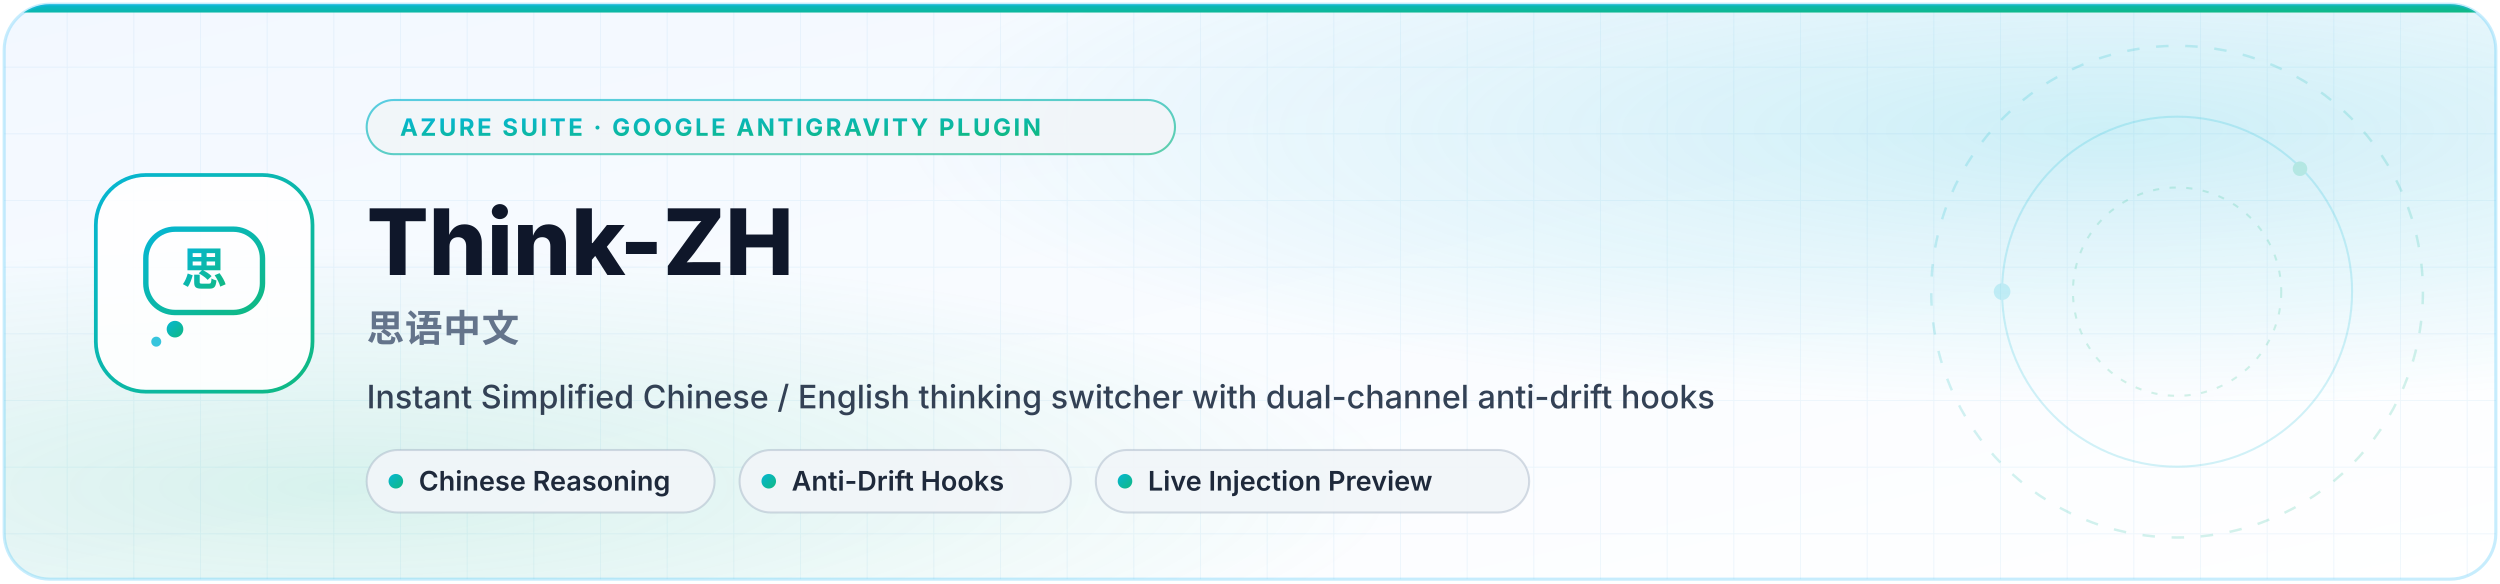
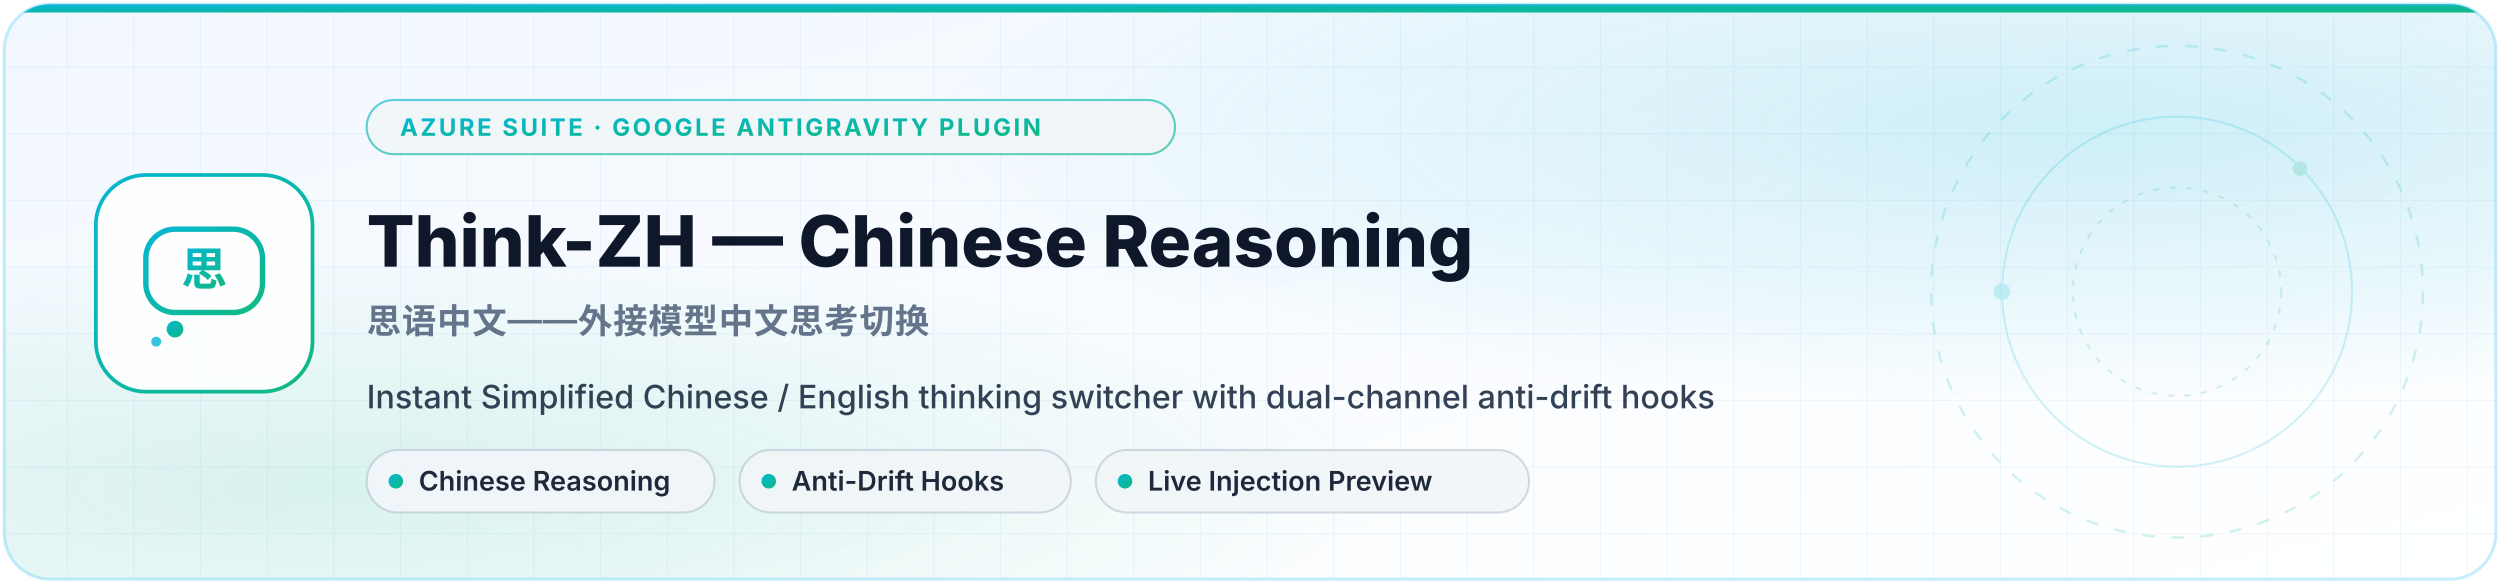
- <svg xmlns="http://www.w3.org/2000/svg" viewBox="0 0 1200 280" width="1200" height="280" role="img" aria-label="Think-ZH">
+ <svg xmlns="http://www.w3.org/2000/svg" viewBox="0 0 1200 280" width="1200" height="280" role="img" aria-label="Think-ZH — Chinese Reasoning">
  <defs>
    <linearGradient id="bgGrad" x1="0%" y1="0%" x2="100%" y2="100%">
      <stop offset="0%" stop-color="#f2f8ff" />
      <stop offset="100%" stop-color="#ffffff" />
    </linearGradient>
    <linearGradient id="accentGrad" x1="0%" y1="0%" x2="100%" y2="100%">
      <stop offset="0%" stop-color="#06b6d4" />
      <stop offset="100%" stop-color="#10b981" />
    </linearGradient>
    <radialGradient id="glow1" cx="84%" cy="22%" r="48%">
      <stop offset="0%" stop-color="#06b6d4" stop-opacity="0.18" />
      <stop offset="100%" stop-color="#06b6d4" stop-opacity="0" />
    </radialGradient>
    <radialGradient id="glow2" cx="14%" cy="84%" r="42%">
      <stop offset="0%" stop-color="#10b981" stop-opacity="0.14" />
      <stop offset="100%" stop-color="#10b981" stop-opacity="0" />
    </radialGradient>
    <pattern id="gridPat" width="32" height="32" patternUnits="userSpaceOnUse">
      <path d="M 32 0 L 0 0 0 32" fill="none" stroke="#0284c7" stroke-width="0.8" stroke-opacity="0.07" />
    </pattern>
    <clipPath id="outerClip">
      <rect x="2" y="2" width="1196" height="276" rx="22" />
    </clipPath>
  </defs>
  <g clip-path="url(#outerClip)">
    <rect x="2" y="2" width="1196" height="276" rx="22" fill="url(#bgGrad)" />
    <rect x="2" y="2" width="1196" height="276" fill="url(#gridPat)" />
    <rect x="2" y="2" width="1196" height="276" fill="url(#glow1)" />
    <rect x="2" y="2" width="1196" height="276" fill="url(#glow2)" />
    <rect x="2" y="2" width="1196" height="4" fill="url(#accentGrad)" />
    <g opacity="0.18" transform="translate(1045, 140)">
      <circle cx="0" cy="0" r="118" fill="none" stroke="url(#accentGrad)" stroke-width="1.2" stroke-dasharray="6 8" />
      <circle cx="0" cy="0" r="84" fill="none" stroke="#06b6d4" stroke-width="1" />
      <circle cx="0" cy="0" r="50" fill="none" stroke="#10b981" stroke-width="1" stroke-dasharray="3 5" />
      <circle cx="-84" cy="0" r="4" fill="#06b6d4" />
      <circle cx="59" cy="-59" r="3.5" fill="#10b981" />
    </g>
    <g transform="translate(46, 84)">
      <rect width="104" height="104" rx="24" fill="rgba(255,255,255,0.86)" stroke="url(#accentGrad)" stroke-width="1.8" />
      <g transform="translate(4, 4)">
        <rect x="20" y="22" width="56" height="40" rx="14" fill="none" stroke="url(#accentGrad)" stroke-width="2.6" />
        <circle cx="34" cy="70" r="4" fill="url(#accentGrad)" />
        <circle cx="25" cy="76" r="2.4" fill="#06b6d4" opacity="0.8" />
        <text x="48" y="49" text-anchor="middle" font-size="22" font-weight="700" fill="url(#accentGrad)" font-family="-apple-system, BlinkMacSystemFont, 'Segoe UI', 'PingFang SC', 'Microsoft YaHei', sans-serif">思</text>
      </g>
    </g>
    <g transform="translate(176, 48)">
      <rect width="388" height="26" rx="13" fill="rgba(241,245,249,0.92)" stroke="url(#accentGrad)" stroke-width="1" stroke-opacity="0.65" />
      <text x="16" y="17.2" font-size="11.5" font-weight="700" letter-spacing="1.2" fill="url(#accentGrad)" font-family="-apple-system, BlinkMacSystemFont, 'Segoe UI', 'PingFang SC', 'Microsoft YaHei', sans-serif">AZURE SUITE  ·  GOOGLE ANTIGRAVITY PLUGIN</text>
    </g>
-     <text x="176" y="132" font-size="44" font-weight="800" fill="#0f172a" font-family="-apple-system, BlinkMacSystemFont, 'Segoe UI', 'PingFang SC', 'Microsoft YaHei', sans-serif">Think-ZH</text>
-     <text x="176" y="164" font-size="18" font-weight="600" fill="#64748b" letter-spacing="0.4" font-family="-apple-system, BlinkMacSystemFont, 'Segoe UI', 'PingFang SC', 'Microsoft YaHei', sans-serif">思语中文</text>
+     <text x="176" y="128" font-size="34" font-weight="800" fill="#0f172a" font-family="-apple-system, BlinkMacSystemFont, 'Segoe UI', 'PingFang SC', 'Microsoft YaHei', sans-serif">Think-ZH — Chinese Reasoning</text>
+     <text x="176" y="160" font-size="16.5" font-weight="600" fill="#64748b" letter-spacing="0.4" font-family="-apple-system, BlinkMacSystemFont, 'Segoe UI', 'PingFang SC', 'Microsoft YaHei', sans-serif">思语中文——外接模型中文思考切换</text>
    <text x="176" y="196" font-size="15.5" font-weight="500" fill="#334155" font-family="-apple-system, BlinkMacSystemFont, 'Segoe UI', 'PingFang SC', 'Microsoft YaHei', sans-serif">Instant Simplified Chinese / English thinking switcher with dual-channel anti-drift hooks</text>
    <g transform="translate(176, 216)">
      <rect width="167" height="30" rx="15" fill="rgba(241,245,249,0.92)" stroke="rgba(148,163,184,0.38)" stroke-width="1" />
      <circle cx="14" cy="15" r="3.5" fill="url(#accentGrad)" />
      <text x="25" y="19.5" font-size="13" font-weight="600" fill="#1e293b" font-family="-apple-system, BlinkMacSystemFont, 'Segoe UI', 'PingFang SC', 'Microsoft YaHei', sans-serif">Chinese Reasoning</text>
    </g>
    <g transform="translate(355, 216)">
      <rect width="159" height="30" rx="15" fill="rgba(241,245,249,0.92)" stroke="rgba(148,163,184,0.38)" stroke-width="1" />
      <circle cx="14" cy="15" r="3.5" fill="url(#accentGrad)" />
      <text x="25" y="19.5" font-size="13" font-weight="600" fill="#1e293b" font-family="-apple-system, BlinkMacSystemFont, 'Segoe UI', 'PingFang SC', 'Microsoft YaHei', sans-serif">Anti-Drift Hooks</text>
    </g>
    <g transform="translate(526, 216)">
      <rect width="208" height="30" rx="15" fill="rgba(241,245,249,0.92)" stroke="rgba(148,163,184,0.38)" stroke-width="1" />
      <circle cx="14" cy="15" r="3.5" fill="url(#accentGrad)" />
      <text x="25" y="19.5" font-size="13" font-weight="600" fill="#1e293b" font-family="-apple-system, BlinkMacSystemFont, 'Segoe UI', 'PingFang SC', 'Microsoft YaHei', sans-serif">Live Injection Preview</text>
    </g>
  </g>
  <rect x="2" y="2" width="1196" height="276" rx="22" fill="none" stroke="rgba(56,189,248,0.28)" stroke-width="1.5" />
</svg>
